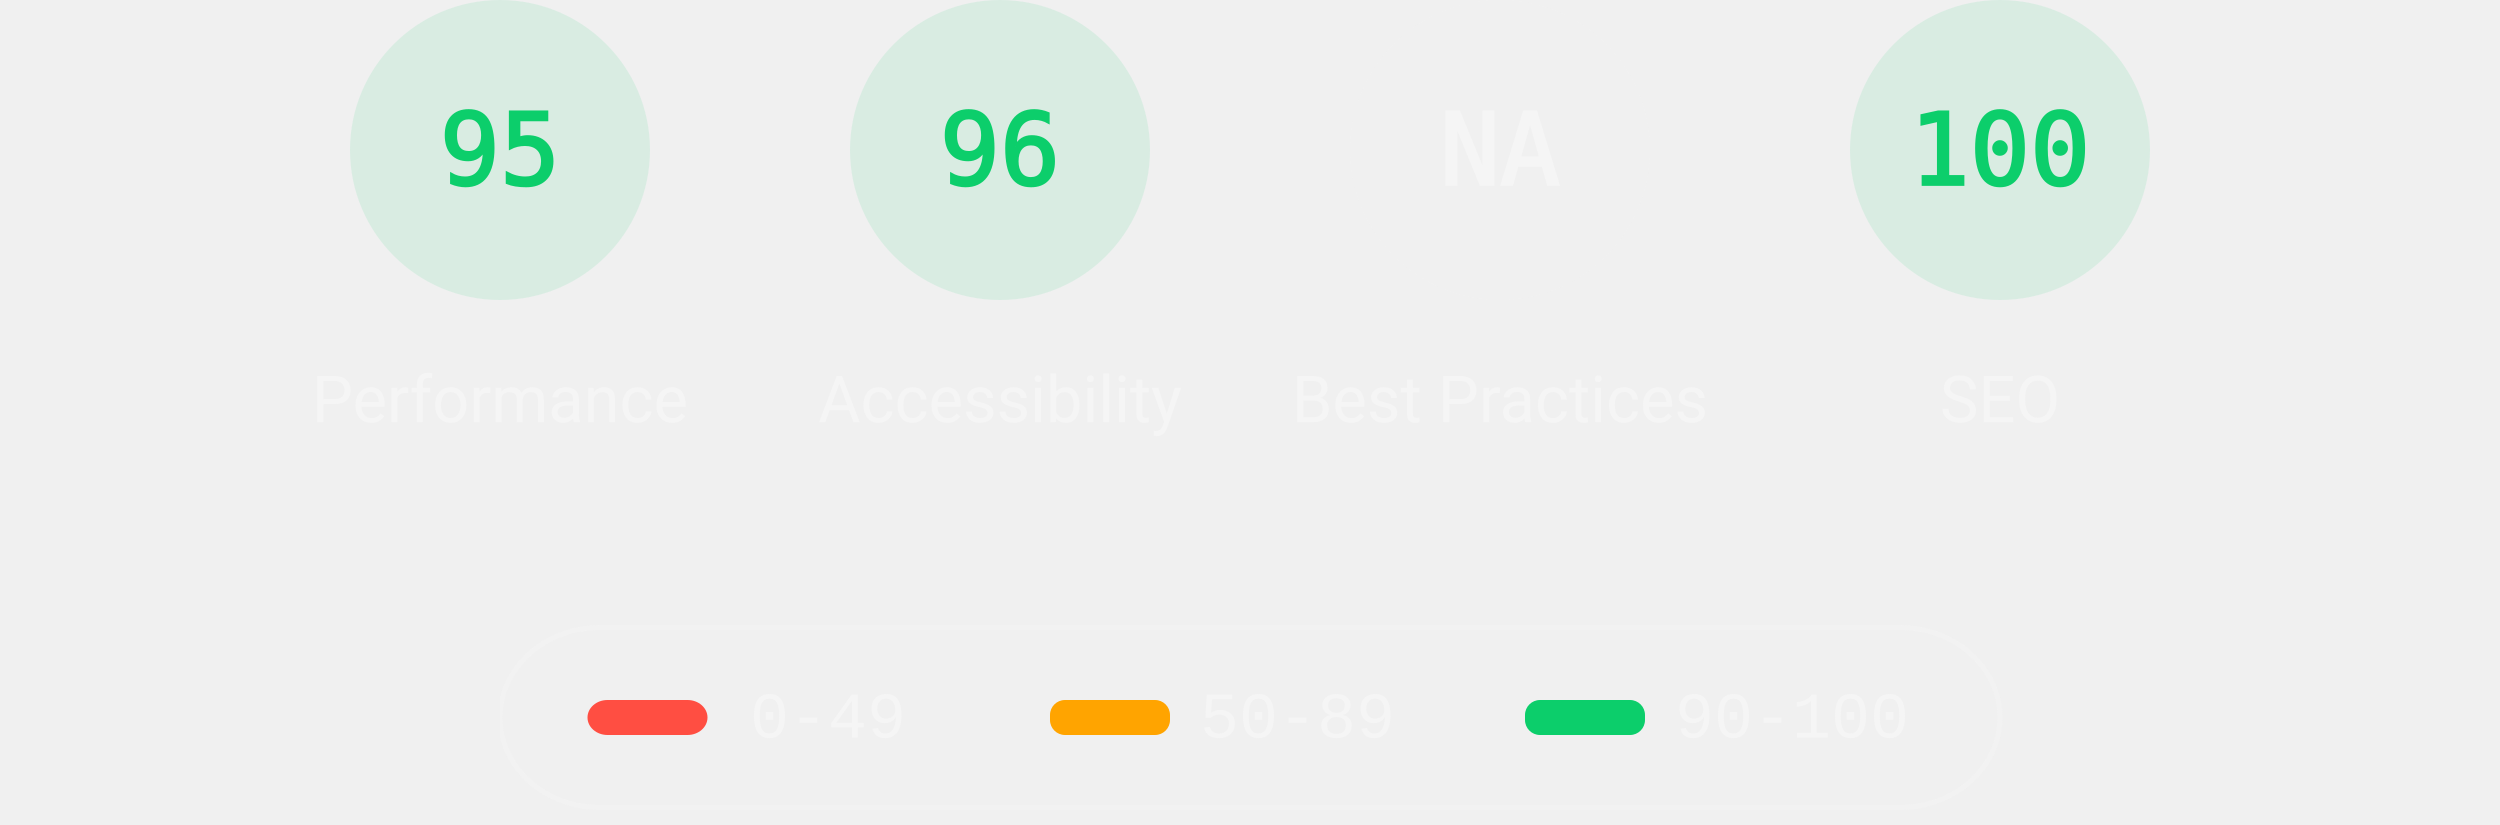
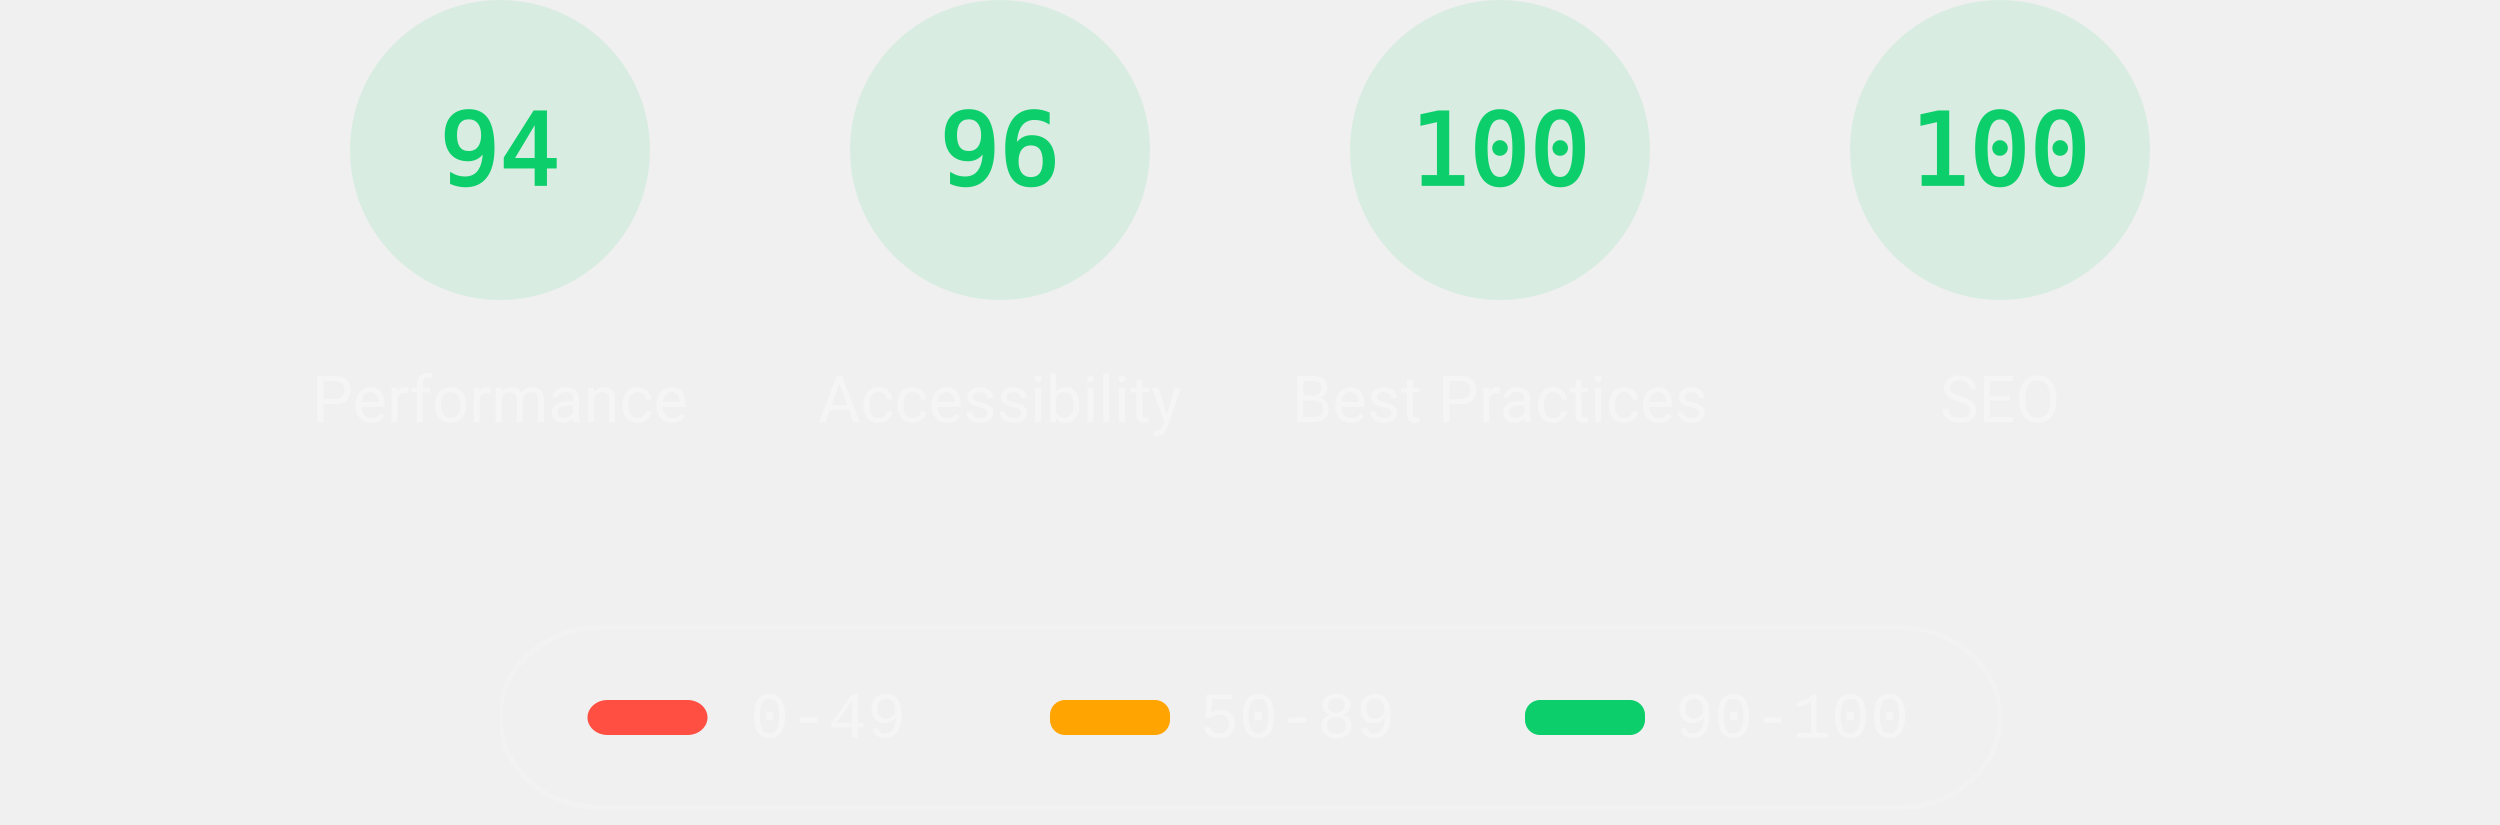
<svg xmlns="http://www.w3.org/2000/svg" class="theme--dark" fill="none" width="1000" height="330">
  <style>
			.gauge-base {
				opacity: 0.1
			}

			.gauge-arc {
				fill: none;
				animation-delay: 250ms;
				stroke-linecap: round;
				transform: rotate(-90deg);
				transform-origin: 100px 60px;
				animation: load-gauge 1s ease forwards
			}

			.guage-text {
				font-size: 40px;
				font-family: monospace;
				text-align: center
			}

			.guage-red {
				color: #ff4e42;
				fill: #ff4e42;
				stroke: #ff4e42
			}
			.guage-orange {
				color: #ffa400;
				fill: #ffa400;
				stroke: #ffa400
			}
			.guage-green {
				color: #0cce6b;
				fill: #0cce6b;
				stroke: #0cce6b
			}
			.theme--agnostic .guage-undefined {
				color: #5c5c5c;
				fill: #5c5c5c;
				stroke: #5c5c5c
			}
			.theme--light .guage-undefined {
				color: #1e1e1e;
				fill: #1e1e1e;
				stroke: #1e1e1e
			}
			.theme--dark .guage-undefined {
				color: #f5f5f5;
				fill: #f5f5f5;
				stroke: #f5f5f5
			}

			.guage-title {
				stroke: none;
				font-size: 26px;
				line-height: 26px;
				font-family: Roboto, Halvetica, Arial, sans-serif
			}
			.metric.guage-title {
				font-family: 'Courier New', Courier, monospace
			}
			.theme--agnostic .guage-title {
				color: #737373;
				fill: #737373
			}
			.theme--light .guage-title {
				color: #212121;
				fill: #212121
			}
			.theme--dark .guage-title {
				color: #f5f5f5;
				fill: #f5f5f5
			}

			@keyframes load-gauge {
				from {
					stroke-dasharray: 0 352.858
				}
			}
			.lh-gauge--pwa__disc {
				fill: #e0e0e0
			}
			.lh-gauge--pwa__logo {
				position: relative;
				fill: #b0b0b0
			}
			.lh-gauge--pwa__invisible {
				display: none
			}
			.lh-gauge--pwa__visible {
				display: inline
			}
			.guage-invisible {
				display: none
			}
			.lh-gauge--pwa__logo--primary-color {
				fill: #304ffe
			}
			.theme--agnostic .lh-gauge--pwa__logo--secondary-color {
				fill: #787878
			}
			.theme--light .lh-gauge--pwa__logo--secondary-color {
				fill: #3d3d3d
			}
			.theme--dark .lh-gauge--pwa__logo--secondary-color {
				fill: #d8b6b6
			}
			.theme--light #svg_2 {
				stroke: #00000022
			}
			.theme--agnostic #svg_2 {
				stroke: #616161
			}
			.theme--light #svg_2 {
				stroke: #00000022
			}
			.theme--dark #svg_2 {
				stroke: #f5f5f566
			}
		</style>
  <svg class="guage-div guage-perf guage-green" viewBox="0 0 200 200" width="200" height="200" x="100" y="0">
    <circle class="gauge-base" r="56" cx="100" cy="60" stroke-width="8" />
-     <circle class="gauge-arc guage-arc-1" r="56" cx="100" cy="60" stroke-width="8" style="stroke-dasharray: 334.265, 351.858;" />
-     <text class="guage-text" x="100px" y="60px" alignment-baseline="central" dominant-baseline="central" text-anchor="middle">95</text>
+     <circle class="gauge-arc guage-arc-1" r="56" cx="100" cy="60" stroke-width="8" style="stroke-dasharray: 330.747, 351.858;" />
+     <text class="guage-text" x="100px" y="60px" alignment-baseline="central" dominant-baseline="central" text-anchor="middle">94</text>
    <text class="guage-title" x="100px" y="160px" alignment-baseline="central" dominant-baseline="central" text-anchor="middle">Performance</text>
  </svg>
  <svg class="guage-div guage-acc guage-green" viewBox="0 0 200 200" width="200" height="200" x="300" y="0">
    <circle class="gauge-base" r="56" cx="100" cy="60" stroke-width="8" />
    <circle class="gauge-arc guage-arc-2" r="56" cx="100" cy="60" stroke-width="8" style="stroke-dasharray: 337.784, 351.858;" />
    <text class="guage-text" x="100px" y="60px" alignment-baseline="central" dominant-baseline="central" text-anchor="middle">96</text>
    <text class="guage-title" x="100px" y="160px" alignment-baseline="central" dominant-baseline="central" text-anchor="middle">Accessibility</text>
  </svg>
-   <svg class="guage-div guage-best guage-undefined" viewBox="0 0 200 200" width="200" height="200" x="500" y="0">
+   <svg class="guage-div guage-best guage-green" viewBox="0 0 200 200" width="200" height="200" x="500" y="0">
    <circle class="gauge-base" r="56" cx="100" cy="60" stroke-width="8" />
    <circle class="gauge-arc guage-arc-3" r="56" cx="100" cy="60" stroke-width="8" style="stroke-dasharray: 351.858, 351.858;" />
-     <text class="guage-text" x="100px" y="60px" alignment-baseline="central" dominant-baseline="central" text-anchor="middle">NA</text>
+     <text class="guage-text" x="100px" y="60px" alignment-baseline="central" dominant-baseline="central" text-anchor="middle">100</text>
    <text class="guage-title" x="100px" y="160px" alignment-baseline="central" dominant-baseline="central" text-anchor="middle">Best Practices</text>
  </svg>
  <svg class="guage-div guage-seo guage-green" viewBox="0 0 200 200" width="200" height="200" x="700" y="0">
    <circle class="gauge-base" r="56" cx="100" cy="60" stroke-width="8" />
    <circle class="gauge-arc guage-arc-4" r="56" cx="100" cy="60" stroke-width="8" style="stroke-dasharray: 351.858, 351.858;" />
    <text class="guage-text" x="100px" y="60px" alignment-baseline="central" dominant-baseline="central" text-anchor="middle">100</text>
    <text class="guage-title" x="100px" y="160px" alignment-baseline="central" dominant-baseline="central" text-anchor="middle">SEO</text>
  </svg>
  <svg class="guage-div guage-pwa guage-invisible" viewBox="0 0 200 200" width="200" height="200" x="900" y="0">
    <svg viewBox="0 0 60 60" width="112" height="112" x="44" y="4">
      <defs>
        <linearGradient id="lh-gauge--pwa__check-circle__gradient-0" x1="50%" y1="0%" x2="50%" y2="100%">
          <stop stop-color="#00C852" offset="0%" />
          <stop stop-color="#009688" offset="100%" />
        </linearGradient>
        <linearGradient id="lh-gauge--pwa__installable__shadow-gradient-0" x1="76.056%" x2="24.111%" y1="82.995%" y2="24.735%">
          <stop stop-color="#A5D6A7" offset="0%" />
          <stop stop-color="#80CBC4" offset="100%" />
        </linearGradient>
        <linearGradient id="lh-gauge--pwa__fast-reliable__shadow-gradient-0" x1="76.056%" y1="82.995%" x2="25.678%" y2="26.493%">
          <stop stop-color="#64B5F6" offset="0%" />
          <stop stop-color="#2979FF" offset="100%" />
        </linearGradient>
        <g id="lh-gauge--pwa__fast-reliable-badge-0">
          <circle fill="#FFFFFF" cx="10" cy="10" r="10" />
          <path fill="#304FFE" d="M10 3.58l5.25 2.34v3.5c0 3.23-2.24 6.26-5.25 7-3.01-.74-5.25-3.77-5.25-7v-3.5L10 3.58zm-.47 10.74l2.76-4.83.03-.07c.04-.08 0-.24-.22-.24h-1.64l.47-3.26h-.47l-2.7 4.77c-.02.01.05-.1-.04.05-.09.16-.1.31.18.31h1.63l-.47 3.27h.47z" />
        </g>
        <g id="lh-gauge--pwa__installable-badge-0">
          <circle fill="#FFFFFF" cx="10" cy="10" r="10" />
          <path fill="#009688" d="M10 4.167A5.835 5.835 0 0 0 4.167 10 5.835 5.835 0 0 0 10 15.833 5.835 5.835 0 0 0 15.833 10 5.835 5.835 0 0 0 10 4.167zm2.917 6.416h-2.334v2.334H9.417v-2.334H7.083V9.417h2.334V7.083h1.166v2.334h2.334v1.166z" />
        </g>
      </defs>
      <g stroke="none" fill-rule="nonzero">
        <circle class="lh-gauge--pwa__disc" cx="30" cy="30" r="30" />
        <g class="lh-gauge--pwa__logo">
          <path d="M35.66 19.39l.7-1.75h2L37.4 15 38.6 12l3.4 9h-2.51l-.58-1.61z" />
          <path d="M33.52 21l3.65-9h-2.42l-2.5 5.82L30.5 12h-1.86l-1.9 5.82-1.35-2.65-1.21 3.72L25.4 21h2.38l1.72-5.2 1.64 5.2z" />
          <path fill-rule="nonzero" d="M20.3 17.91h1.48c.45 0 .85-.05 1.2-.15l.39-1.18 1.07-3.3a2.64 2.64 0 0 0-.28-.37c-.55-.6-1.36-.91-2.42-.91H18v9h2.3V17.9zm1.96-3.84c.22.22.33.5.33.87 0 .36-.1.65-.29.87-.2.23-.59.35-1.15.35h-.86v-2.41h.87c.52 0 .89.1 1.1.32z" />
        </g>
        <rect class="lh-gauge--pwa__component lh-gauge--pwa__na-line lh-gauge--pwa__invisible" fill="#FFFFFF" x="20" y="32" width="20" height="4" rx="2" />
        <g class="lh-gauge--pwa__component lh-gauge--pwa__fast-reliable-badge lh-gauge--pwa__invisible" transform="translate(20, 29)">
          <path fill="url(#lh-gauge--pwa__fast-reliable__shadow-gradient-0)" d="M33.63 19.49A30 30 0 0 1 16.2 30.36L3 17.14 17.14 3l16.49 16.49z" />
          <use href="#lh-gauge--pwa__fast-reliable-badge-0" />
        </g>
        <g class="lh-gauge--pwa__component lh-gauge--pwa__installable-badge lh-gauge--pwa__invisible" transform="translate(20, 29)">
          <path fill="url(#lh-gauge--pwa__installable__shadow-gradient-0)" d="M33.629 19.487c-4.272 5.453-10.391 9.39-17.415 10.869L3 17.142 17.142 3 33.63 19.487z" />
          <use href="#lh-gauge--pwa__installable-badge-0" />
        </g>
        <g class="lh-gauge--pwa__component lh-gauge--pwa__fast-reliable-installable-badges lh-gauge--pwa__invisible">
          <g transform="translate(8, 29)">
            <path fill="url(#lh-gauge--pwa__fast-reliable__shadow-gradient-0)" d="M16.321 30.463L3 17.143 17.142 3l22.365 22.365A29.864 29.864 0 0 1 22 31c-1.942 0-3.84-.184-5.679-.537z" />
            <use href="#lh-gauge--pwa__fast-reliable-badge-0" />
          </g>
          <g transform="translate(32, 29)">
            <path fill="url(#lh-gauge--pwa__installable__shadow-gradient-0)" d="M25.982 11.84a30.107 30.107 0 0 1-13.08 15.203L3 17.143 17.142 3l8.84 8.84z" />
            <use href="#lh-gauge--pwa__installable-badge-0" />
          </g>
        </g>
        <g class="lh-gauge--pwa__component lh-gauge--pwa__check-circle lh-gauge--pwa__invisible" transform="translate(18, 28)">
          <circle fill="#FFFFFF" cx="12" cy="12" r="12" />
          <path fill="url(#lh-gauge--pwa__check-circle__gradient-0)" d="M12 2a10 10 0 1 0 0 20 10 10 0 0 0 0-20zm-2 15l-5-5 1.41-1.41L10 14.17l7.59-7.59L19 8l-9 9z" />
        </g>
      </g>
    </svg>
    <text class="guage-title" y="160px" alignment-baseline="central" dominant-baseline="central" text-anchor="middle">
      <tspan x="100px" dy="-6px">Progressive</tspan>
      <tspan x="100px" dy="30px">Web App</tspan>
    </text>
  </svg>
  <svg width="604" height="76" x="200" y="250">
    <g>
      <rect fill="none" id="canvas_background" height="80" width="604" y="-1" x="-1" />
      <g display="none" overflow="visible" y="0" x="0" height="100%" width="100%" id="canvasGrid">
        <rect fill="url(#gridpattern)" stroke-width="0" y="0" x="0" height="100%" width="100%" />
      </g>
    </g>
    <g>
      <rect fill-opacity="0" stroke-width="2" rx="40" id="svg_2" height="72" width="600" y="1" x="0" fill="#000000" />
      <rect stroke="#000" rx="8" id="svg_3" height="14" width="48" y="30" x="35" stroke-opacity="null" stroke-width="0" fill="#ff4e42" />
      <rect stroke="#000" rx="6" id="svg_4" height="14" width="48" y="30" x="220" stroke-opacity="null" stroke-width="0" fill="#ffa400" />
      <rect stroke="#000" rx="6" id="svg_5" height="14" width="48" y="30" x="410" stroke-opacity="null" stroke-width="0" fill="#0cce6b" />
      <text class="metric guage-title" xml:space="preserve" text-anchor="start" font-size="26" id="svg_6" y="45" x="100" stroke-opacity="null" stroke-width="0" stroke="#000">0-49</text>
      <text class="metric guage-title" xml:space="preserve" text-anchor="start" font-size="26" id="svg_7" y="45" x="280" stroke-opacity="null" stroke-width="0" stroke="#000">50-89</text>
      <text class="metric guage-title" xml:space="preserve" text-anchor="start" font-size="26" id="svg_8" y="45" x="470" stroke-opacity="null" stroke-width="0" stroke="#000">90-100</text>
    </g>
  </svg>
</svg>
